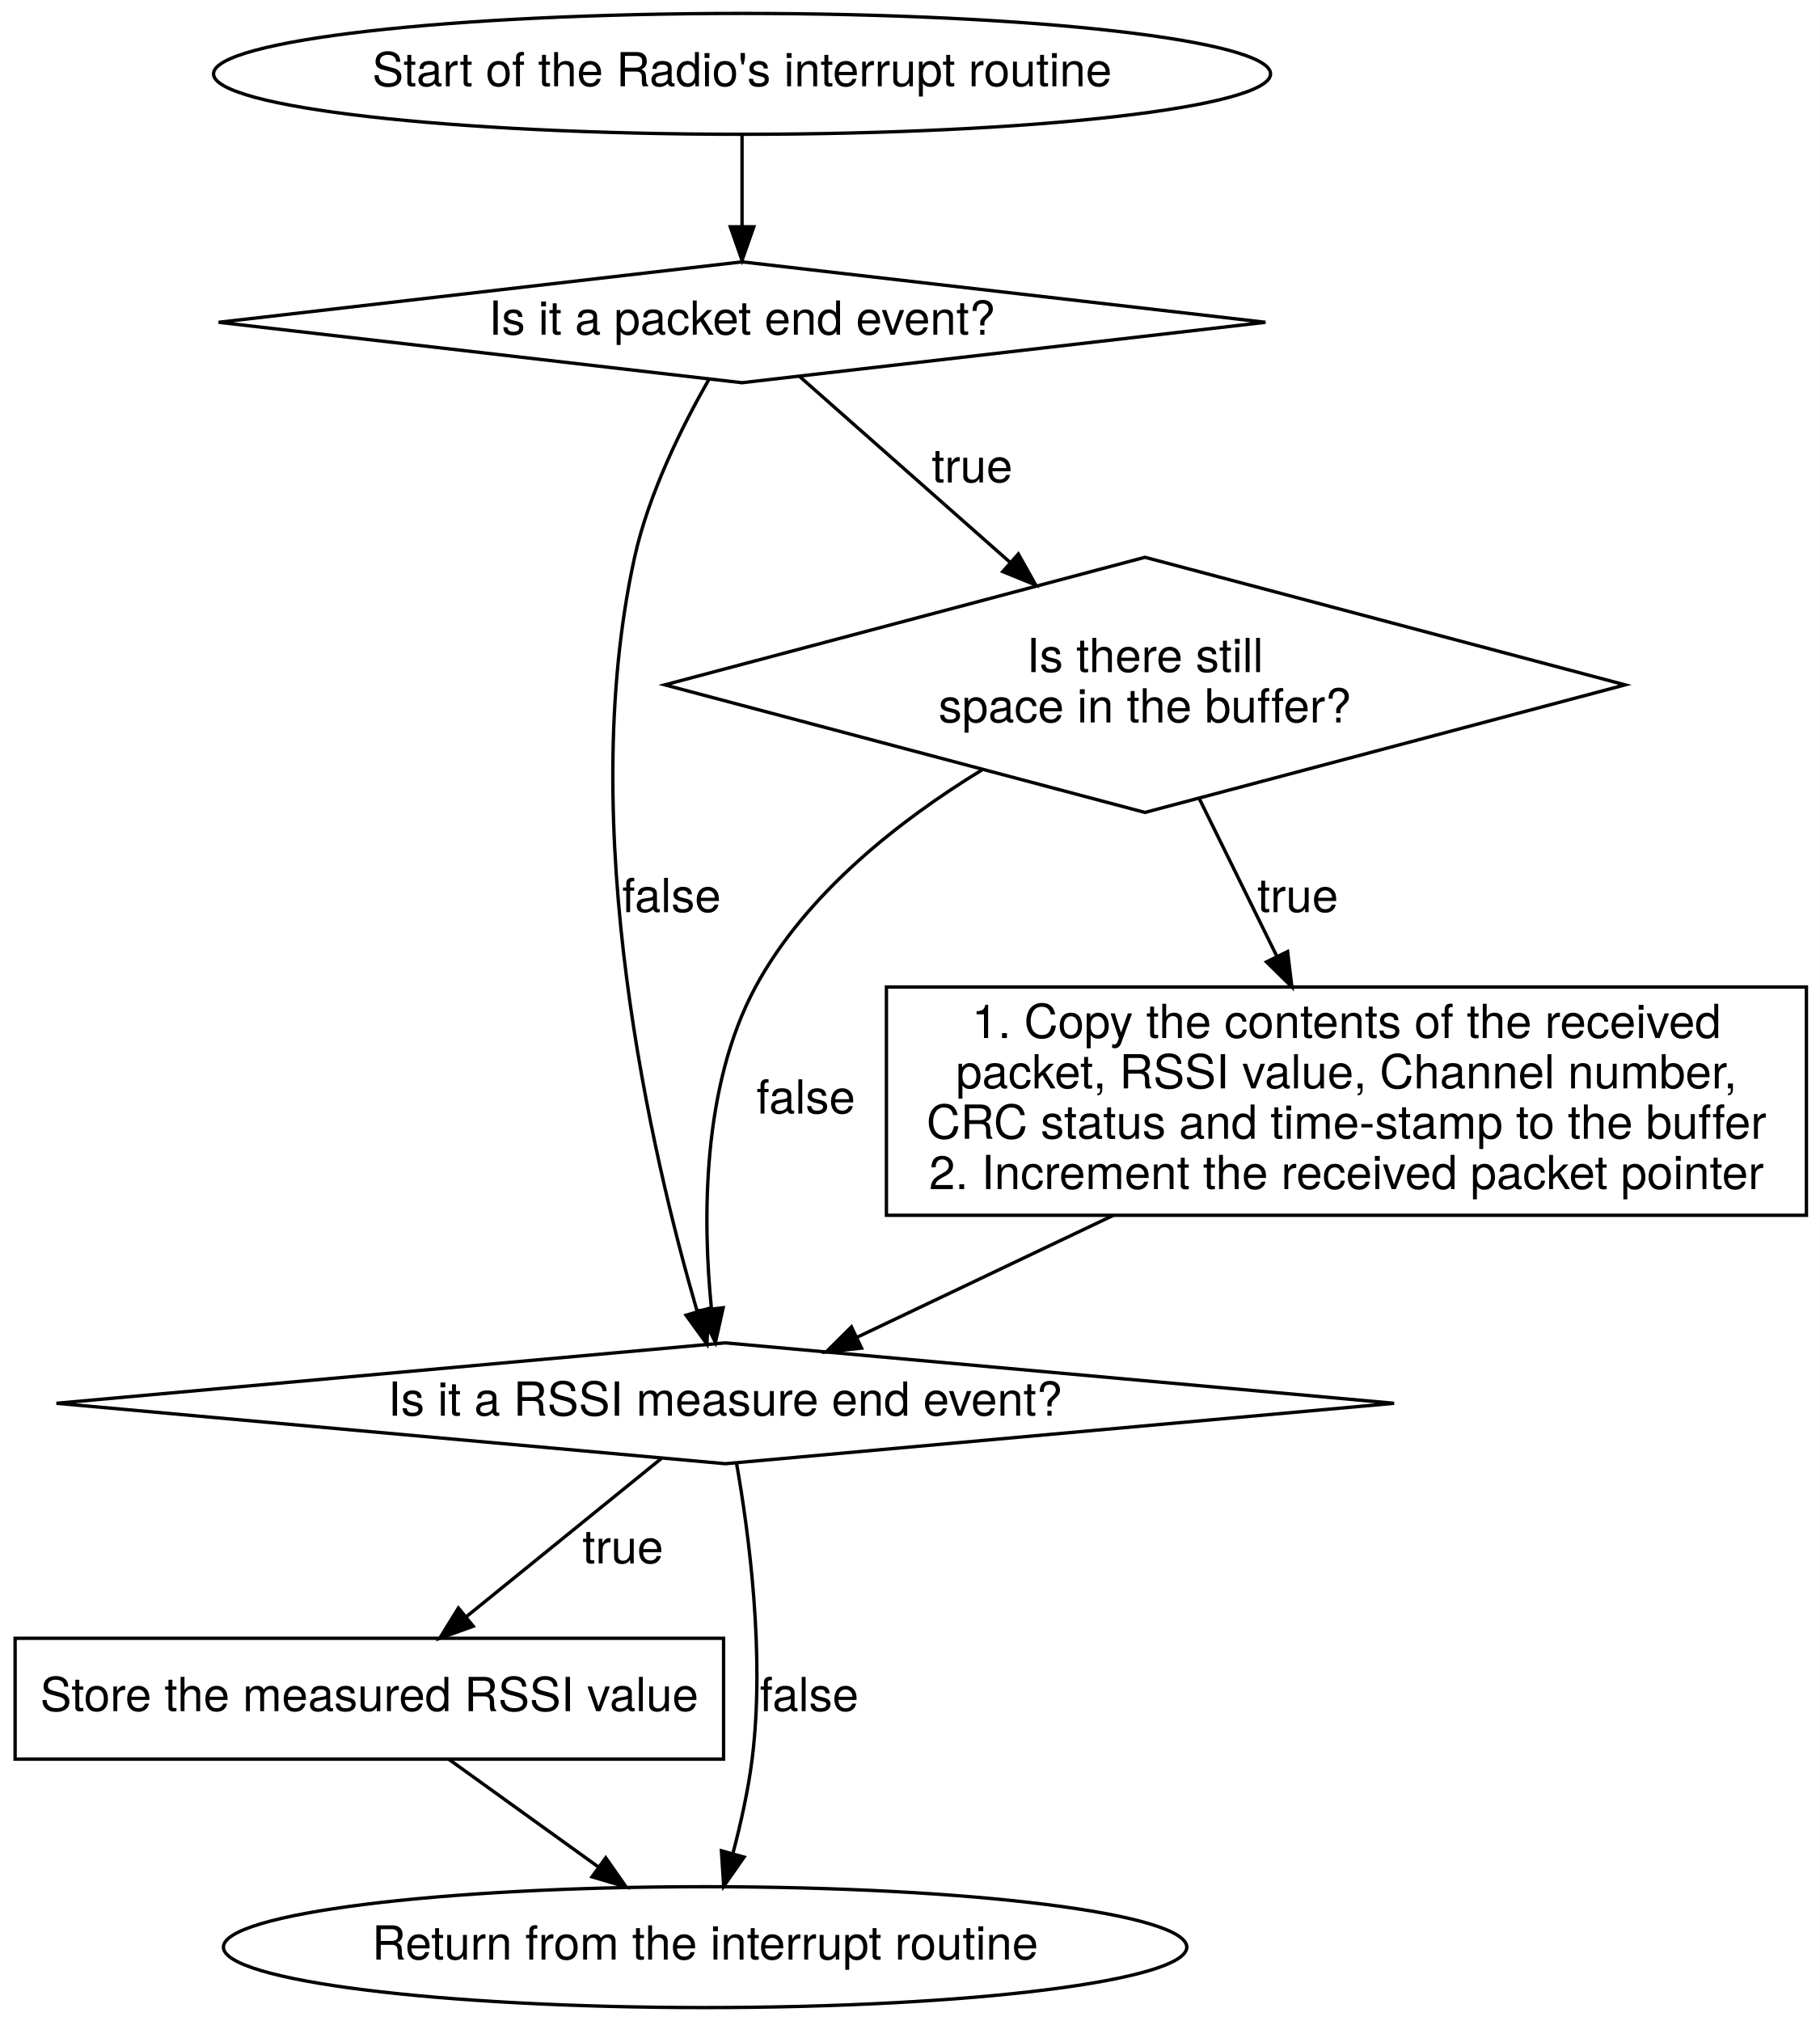
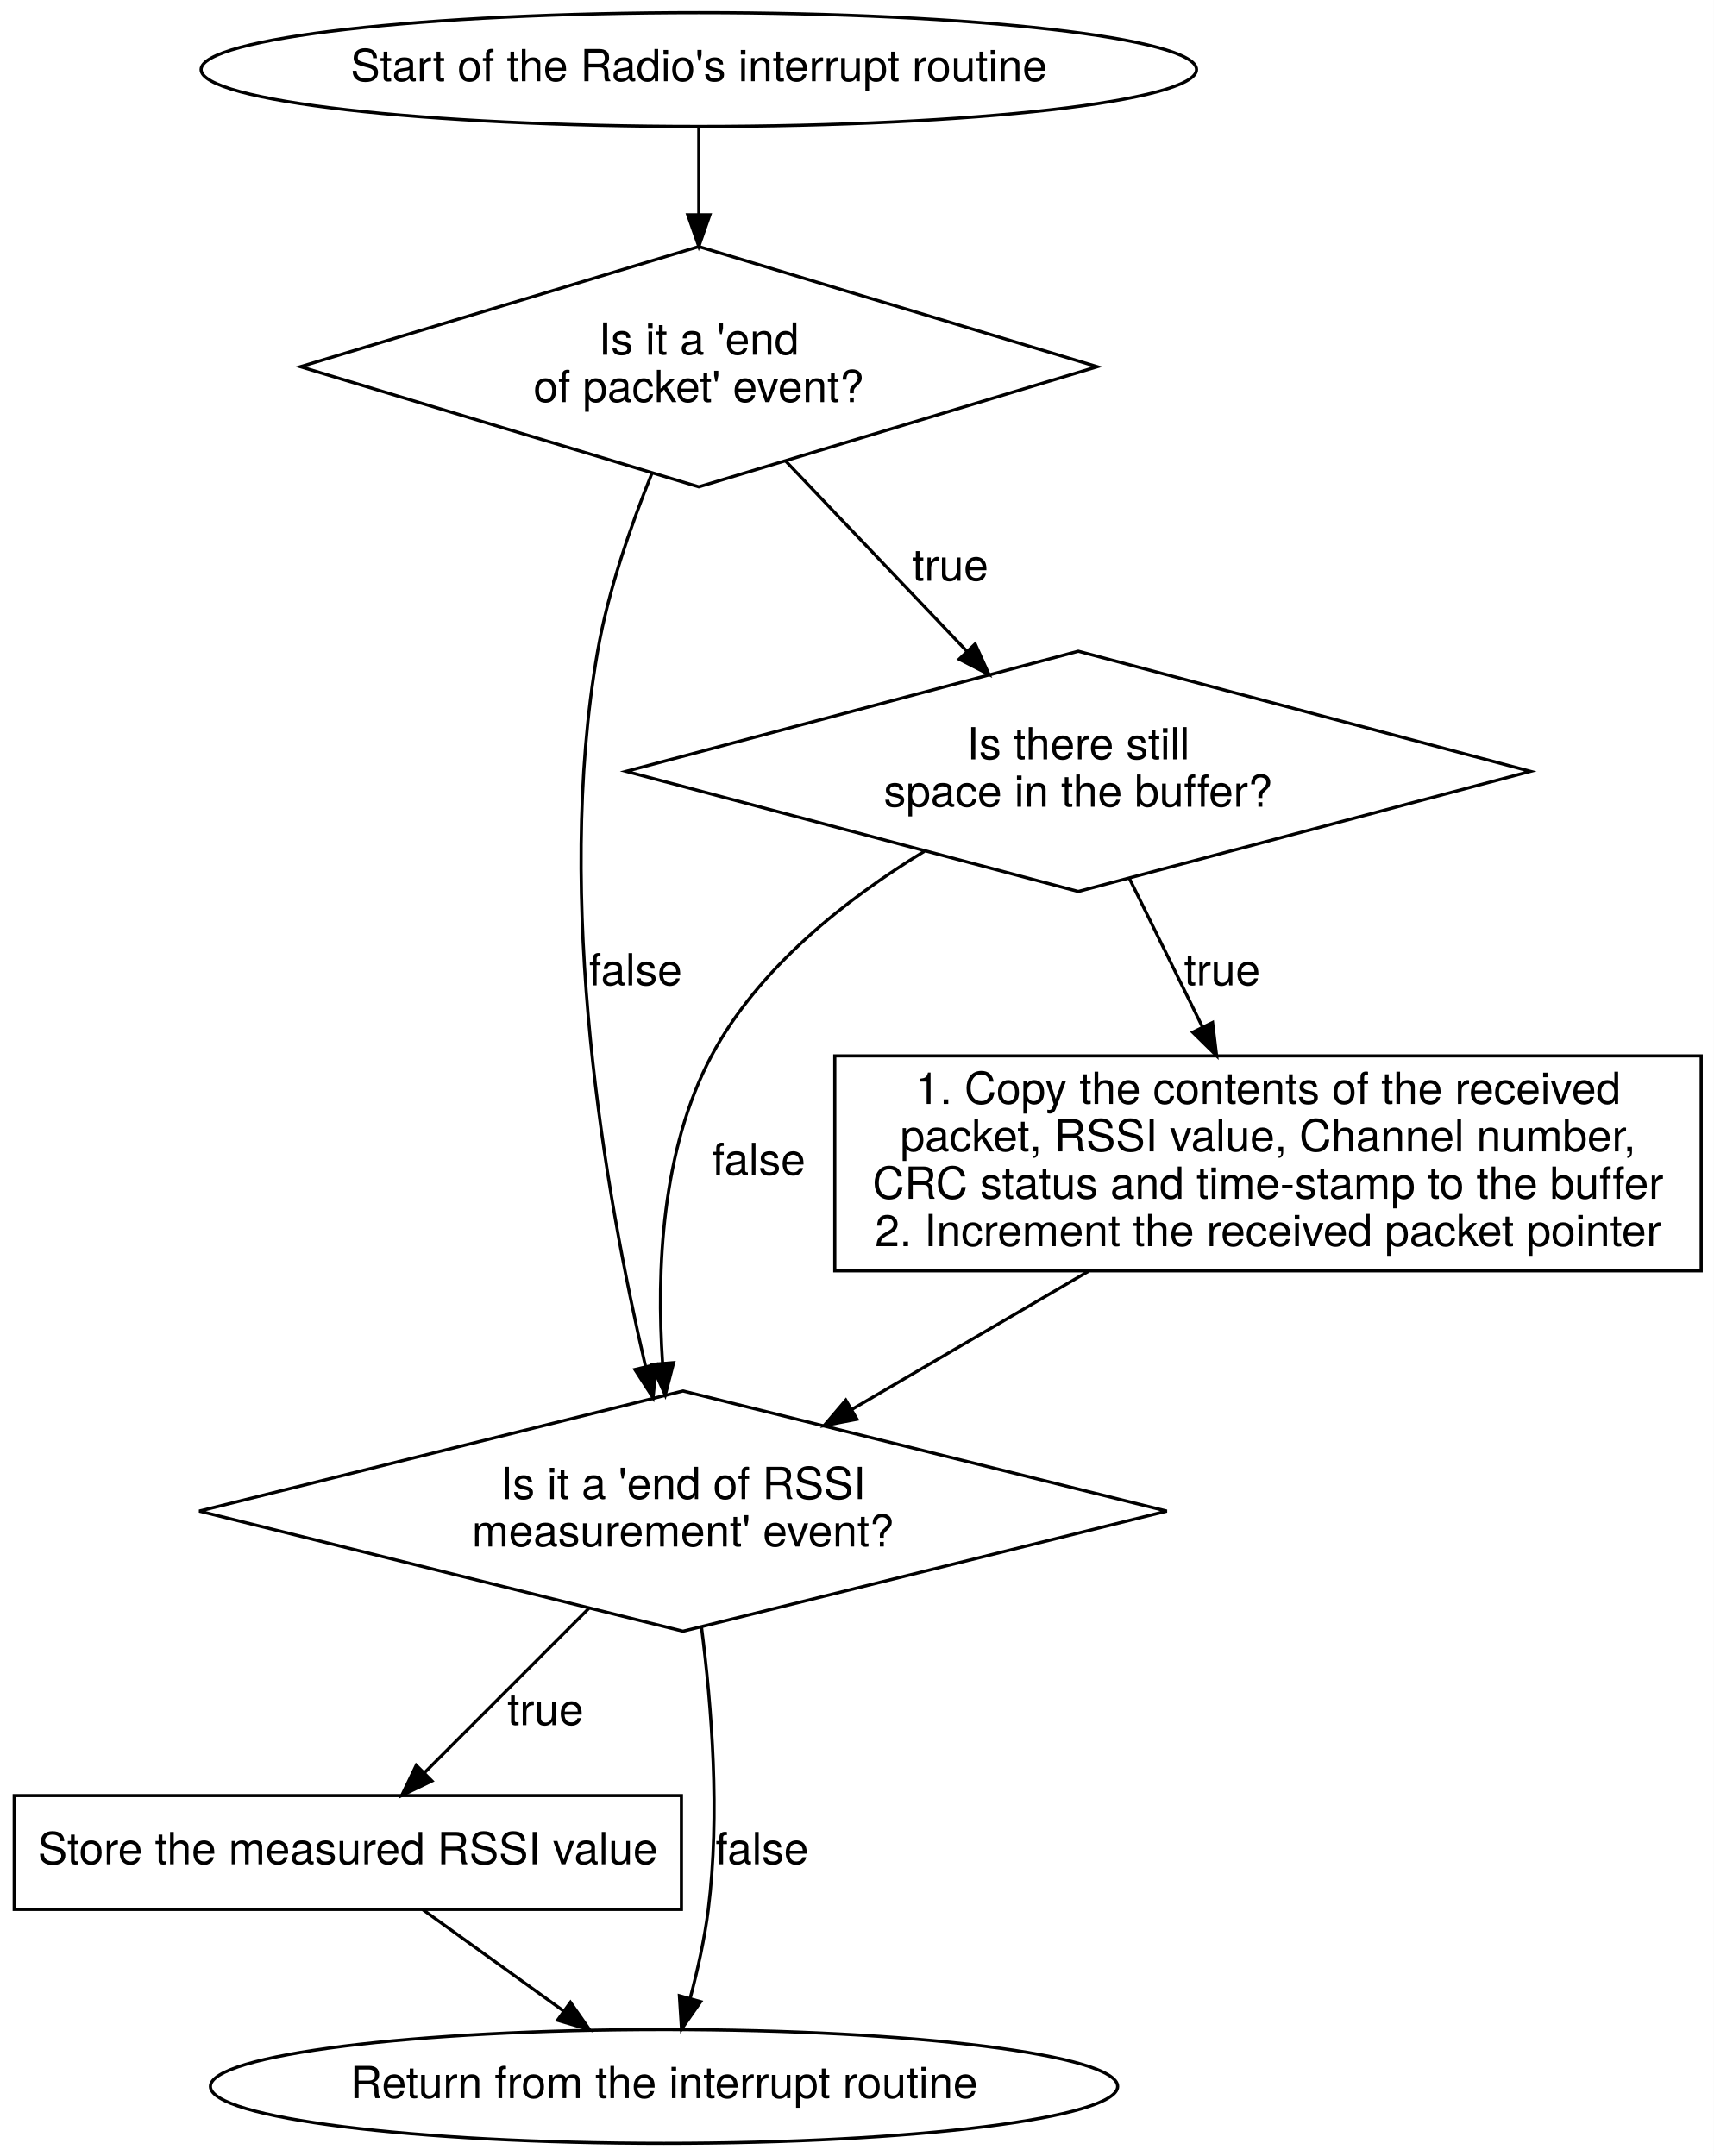
- <svg xmlns="http://www.w3.org/2000/svg" width="542pt" height="602pt" viewBox="0.00 0.00 542.00 602.00">
-   <g id="graph0" class="graph" transform="scale(1 1) rotate(0) translate(4 598)">
-     <polygon fill="white" stroke="none" points="-4,4 -4,-598 538,-598 538,4 -4,4" />
+ <svg xmlns="http://www.w3.org/2000/svg" width="542pt" height="682pt" viewBox="0.00 0.00 542.00 682.00">
+   <g id="graph0" class="graph" transform="scale(1 1) rotate(0) translate(4 678)">
+     <polygon fill="white" stroke="none" points="-4,4 -4,-678 538,-678 538,4 -4,4" />
    <g id="node1" class="node">
-       <ellipse fill="none" stroke="black" cx="217" cy="-576" rx="157.404" ry="18" />
-       <text text-anchor="middle" x="217" y="-572.3" font-family="Helvetica Neue" font-size="14.00">Start of the Radio's interrupt routine</text>
+       <ellipse fill="none" stroke="black" cx="217" cy="-656" rx="157.404" ry="18" />
+       <text text-anchor="middle" x="217" y="-652.3" font-family="Helvetica Neue" font-size="14.00">Start of the Radio's interrupt routine</text>
    </g>
    <g id="node2" class="node">
-       <polygon fill="none" stroke="black" points="217,-520 61.114,-502 217,-484 372.886,-502 217,-520" />
-       <text text-anchor="middle" x="217" y="-498.3" font-family="Helvetica Neue" font-size="14.00">Is it a packet end event?</text>
+       <polygon fill="none" stroke="black" points="217,-600 91,-562 217,-524 343,-562 217,-600" />
+       <text text-anchor="middle" x="217" y="-565.8" font-family="Helvetica Neue" font-size="14.00">Is it a 'end</text>
+       <text text-anchor="middle" x="217" y="-550.8" font-family="Helvetica Neue" font-size="14.00">of packet' event?</text>
    </g>
    <g id="edge1" class="edge">
-       <path fill="none" stroke="black" d="M217,-557.937C217,-549.807 217,-539.876 217,-530.705" />
-       <polygon fill="black" stroke="black" points="220.5,-530.441 217,-520.441 213.5,-530.441 220.5,-530.441" />
+       <path fill="none" stroke="black" d="M217,-637.696C217,-629.815 217,-620.063 217,-610.236" />
+       <polygon fill="black" stroke="black" points="220.5,-610.043 217,-600.043 213.5,-610.043 220.5,-610.043" />
    </g>
    <g id="node3" class="node">
-       <polygon fill="none" stroke="black" points="212,-198 12.814,-180 212,-162 411.186,-180 212,-198" />
-       <text text-anchor="middle" x="212" y="-176.3" font-family="Helvetica Neue" font-size="14.00">Is it a RSSI measure end event?</text>
+       <polygon fill="none" stroke="black" points="212,-238 59,-200 212,-162 365,-200 212,-238" />
+       <text text-anchor="middle" x="212" y="-203.8" font-family="Helvetica Neue" font-size="14.00">Is it a 'end of RSSI</text>
+       <text text-anchor="middle" x="212" y="-188.8" font-family="Helvetica Neue" font-size="14.00">measurement' event?</text>
    </g>
    <g id="edge5" class="edge">
-       <path fill="none" stroke="black" d="M207.123,-484.984C199.383,-471.435 189.238,-451.213 185,-432 167.219,-351.397 190.212,-253.546 203.61,-207.447" />
-       <polygon fill="black" stroke="black" points="207.029,-208.232 206.543,-197.649 200.322,-206.225 207.029,-208.232" />
-       <text text-anchor="middle" x="196" y="-326.3" font-family="Helvetica Neue" font-size="14.00">false</text>
+       <path fill="none" stroke="black" d="M202.198,-528.353C195.506,-511.834 188.355,-491.249 185,-472 171.232,-393.015 187.55,-299.764 200.138,-245.802" />
+       <polygon fill="black" stroke="black" points="203.59,-246.412 202.516,-235.872 196.783,-244.782 203.59,-246.412" />
+       <text text-anchor="middle" x="197" y="-366.3" font-family="Helvetica Neue" font-size="14.00">false</text>
    </g>
    <g id="node4" class="node">
-       <polygon fill="none" stroke="black" points="337,-432 194,-394 337,-356 480,-394 337,-432" />
-       <text text-anchor="middle" x="337" y="-397.8" font-family="Helvetica Neue" font-size="14.00">Is there still</text>
-       <text text-anchor="middle" x="337" y="-382.8" font-family="Helvetica Neue" font-size="14.00">space in the buffer?</text>
+       <polygon fill="none" stroke="black" points="337,-472 194,-434 337,-396 480,-434 337,-472" />
+       <text text-anchor="middle" x="337" y="-437.8" font-family="Helvetica Neue" font-size="14.00">Is there still</text>
+       <text text-anchor="middle" x="337" y="-422.8" font-family="Helvetica Neue" font-size="14.00">space in the buffer?</text>
    </g>
    <g id="edge2" class="edge">
-       <path fill="none" stroke="black" d="M234.193,-485.813C250.47,-471.435 275.516,-449.311 296.812,-430.5" />
-       <polygon fill="black" stroke="black" points="299.287,-432.983 304.464,-423.74 294.653,-427.737 299.287,-432.983" />
-       <text text-anchor="middle" x="285.5" y="-454.3" font-family="Helvetica Neue" font-size="14.00">true</text>
+       <path fill="none" stroke="black" d="M244.53,-532.093C261.513,-514.262 283.461,-491.216 301.712,-472.052" />
+       <polygon fill="black" stroke="black" points="304.403,-474.302 308.765,-464.647 299.334,-469.475 304.403,-474.302" />
+       <text text-anchor="middle" x="296.5" y="-494.3" font-family="Helvetica Neue" font-size="14.00">true</text>
    </g>
    <g id="node6" class="node">
      <polygon fill="none" stroke="black" points="211.5,-110 0.5,-110 0.5,-74 211.5,-74 211.5,-110" />
      <text text-anchor="middle" x="106" y="-88.3" font-family="Helvetica Neue" font-size="14.00">Store the measured RSSI value</text>
    </g>
    <g id="edge6" class="edge">
-       <path fill="none" stroke="black" d="M193.049,-163.625C176.865,-150.494 153.334,-131.403 134.817,-116.38" />
-       <polygon fill="black" stroke="black" points="136.937,-113.593 126.966,-110.01 132.526,-119.029 136.937,-113.593" />
-       <text text-anchor="middle" x="181.5" y="-132.3" font-family="Helvetica Neue" font-size="14.00">true</text>
+       <path fill="none" stroke="black" d="M182.191,-169.191C165.772,-152.772 145.655,-132.655 130.216,-117.216" />
+       <polygon fill="black" stroke="black" points="132.595,-114.645 123.049,-110.049 127.645,-119.595 132.595,-114.645" />
+       <text text-anchor="middle" x="168.5" y="-132.3" font-family="Helvetica Neue" font-size="14.00">true</text>
    </g>
    <g id="node7" class="node">
      <ellipse fill="none" stroke="black" cx="206" cy="-18" rx="143.456" ry="18" />
      <text text-anchor="middle" x="206" y="-14.3" font-family="Helvetica Neue" font-size="14.00">Return from the interrupt routine</text>
    </g>
    <g id="edge7" class="edge">
-       <path fill="none" stroke="black" d="M215.345,-162.219C219.011,-141.448 223.886,-105.02 220,-74 218.838,-64.724 216.614,-54.77 214.276,-45.913" />
+       <path fill="none" stroke="black" d="M217.84,-163.331C221.076,-138.267 223.757,-103.992 220,-74 218.838,-64.724 216.614,-54.77 214.276,-45.913" />
      <polygon fill="black" stroke="black" points="217.602,-44.813 211.534,-36.128 210.862,-46.701 217.602,-44.813" />
      <text text-anchor="middle" x="237" y="-88.3" font-family="Helvetica Neue" font-size="14.00">false</text>
    </g>
    <g id="edge4" class="edge">
-       <path fill="none" stroke="black" d="M288.498,-368.692C263.85,-353.624 236.004,-331.814 221,-304 204.918,-274.188 205.276,-234.249 207.896,-208.084" />
-       <polygon fill="black" stroke="black" points="211.376,-208.458 209.071,-198.117 204.424,-207.638 211.376,-208.458" />
-       <text text-anchor="middle" x="236" y="-266.3" font-family="Helvetica Neue" font-size="14.00">false</text>
+       <path fill="none" stroke="black" d="M288.386,-408.752C263.704,-393.702 235.862,-371.89 221,-344 205.199,-314.347 203.566,-276.175 205.55,-246.729" />
+       <polygon fill="black" stroke="black" points="209.043,-246.962 206.385,-236.706 202.067,-246.381 209.043,-246.962" />
+       <text text-anchor="middle" x="236" y="-306.3" font-family="Helvetica Neue" font-size="14.00">false</text>
    </g>
    <g id="node5" class="node">
-       <polygon fill="none" stroke="black" points="534,-304 260,-304 260,-236 534,-236 534,-304" />
-       <text text-anchor="middle" x="397" y="-288.8" font-family="Helvetica Neue" font-size="14.00">1. Copy the contents of the received</text>
-       <text text-anchor="middle" x="397" y="-273.8" font-family="Helvetica Neue" font-size="14.00">packet, RSSI value, Channel number,</text>
-       <text text-anchor="middle" x="397" y="-258.8" font-family="Helvetica Neue" font-size="14.00">CRC status and time-stamp to the buffer</text>
-       <text text-anchor="middle" x="397" y="-243.8" font-family="Helvetica Neue" font-size="14.00">2. Increment the received packet pointer</text>
+       <polygon fill="none" stroke="black" points="534,-344 260,-344 260,-276 534,-276 534,-344" />
+       <text text-anchor="middle" x="397" y="-328.8" font-family="Helvetica Neue" font-size="14.00">1. Copy the contents of the received</text>
+       <text text-anchor="middle" x="397" y="-313.8" font-family="Helvetica Neue" font-size="14.00">packet, RSSI value, Channel number,</text>
+       <text text-anchor="middle" x="397" y="-298.8" font-family="Helvetica Neue" font-size="14.00">CRC status and time-stamp to the buffer</text>
+       <text text-anchor="middle" x="397" y="-283.8" font-family="Helvetica Neue" font-size="14.00">2. Increment the received packet pointer</text>
    </g>
    <g id="edge3" class="edge">
-       <path fill="none" stroke="black" d="M353.237,-359.985C360.307,-345.609 368.679,-328.585 376.198,-313.297" />
-       <polygon fill="black" stroke="black" points="379.478,-314.559 380.75,-304.041 373.196,-311.47 379.478,-314.559" />
-       <text text-anchor="middle" x="382.5" y="-326.3" font-family="Helvetica Neue" font-size="14.00">true</text>
+       <path fill="none" stroke="black" d="M353.237,-399.985C360.307,-385.609 368.679,-368.585 376.198,-353.297" />
+       <polygon fill="black" stroke="black" points="379.478,-354.559 380.75,-344.041 373.196,-351.47 379.478,-354.559" />
+       <text text-anchor="middle" x="382.5" y="-366.3" font-family="Helvetica Neue" font-size="14.00">true</text>
    </g>
    <g id="edge8" class="edge">
-       <path fill="none" stroke="black" d="M327.586,-235.982C301.749,-223.692 273.345,-210.18 251.16,-199.627" />
-       <polygon fill="black" stroke="black" points="252.592,-196.433 242.058,-195.298 249.585,-202.754 252.592,-196.433" />
+       <path fill="none" stroke="black" d="M340.237,-275.862C316.409,-261.952 288.842,-245.859 265.388,-232.167" />
+       <polygon fill="black" stroke="black" points="267.017,-229.065 256.616,-227.046 263.488,-235.11 267.017,-229.065" />
    </g>
    <g id="edge9" class="edge">
      <path fill="none" stroke="black" d="M129.699,-73.937C143.024,-64.343 159.834,-52.24 174.282,-41.837" />
      <polygon fill="black" stroke="black" points="176.401,-44.624 182.472,-35.941 172.311,-38.943 176.401,-44.624" />
    </g>
  </g>
</svg>
